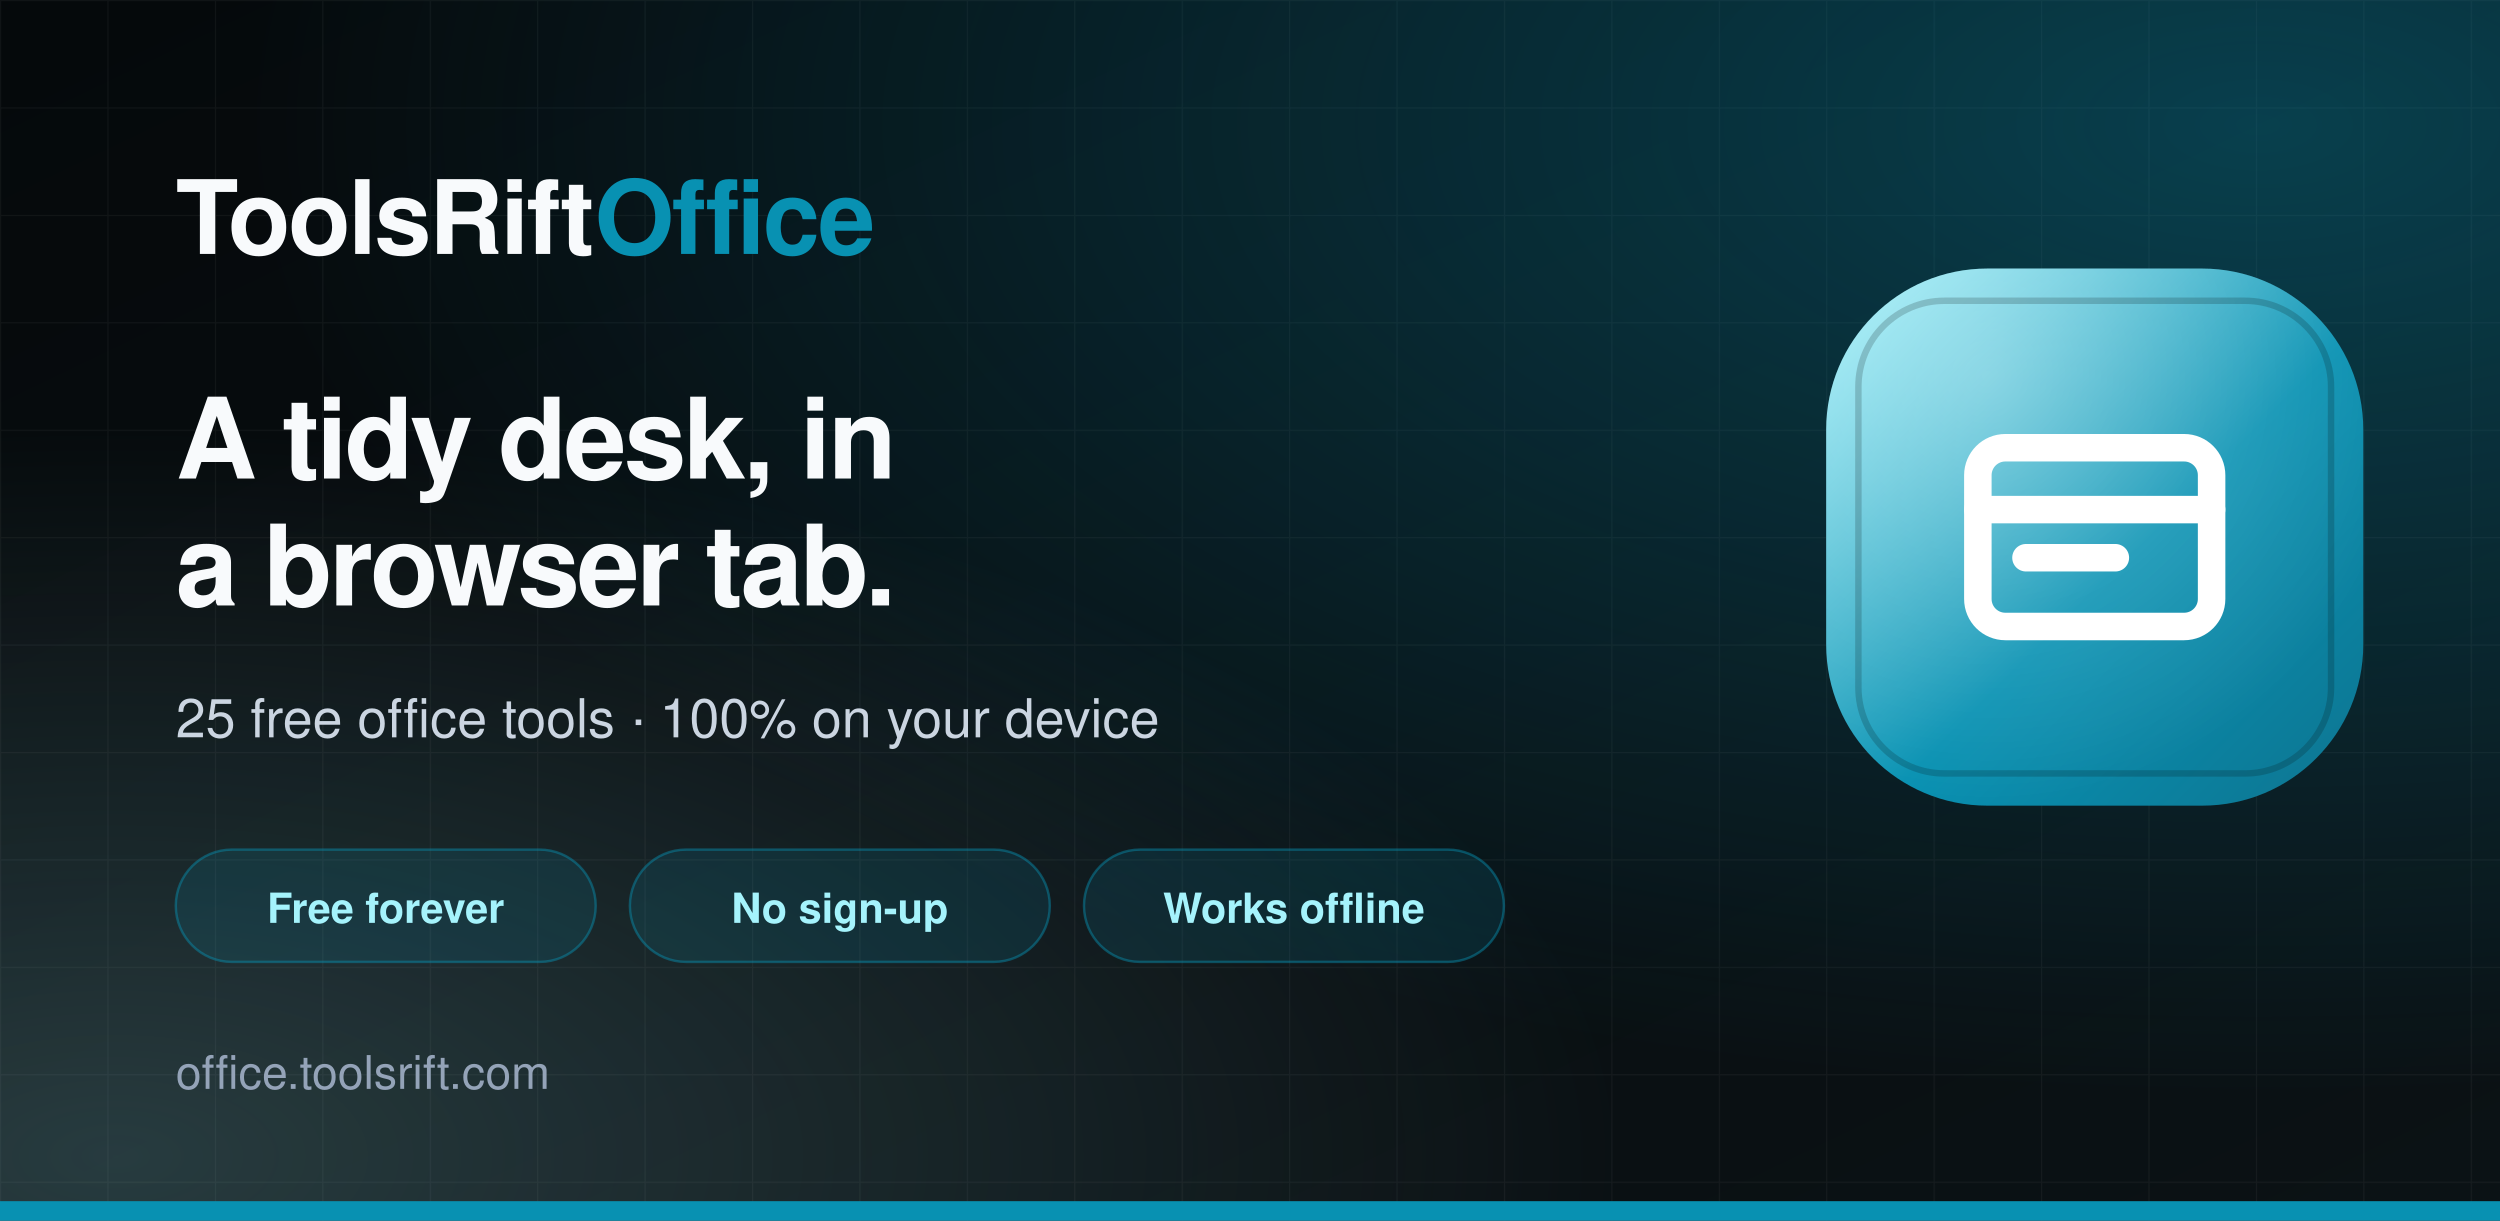
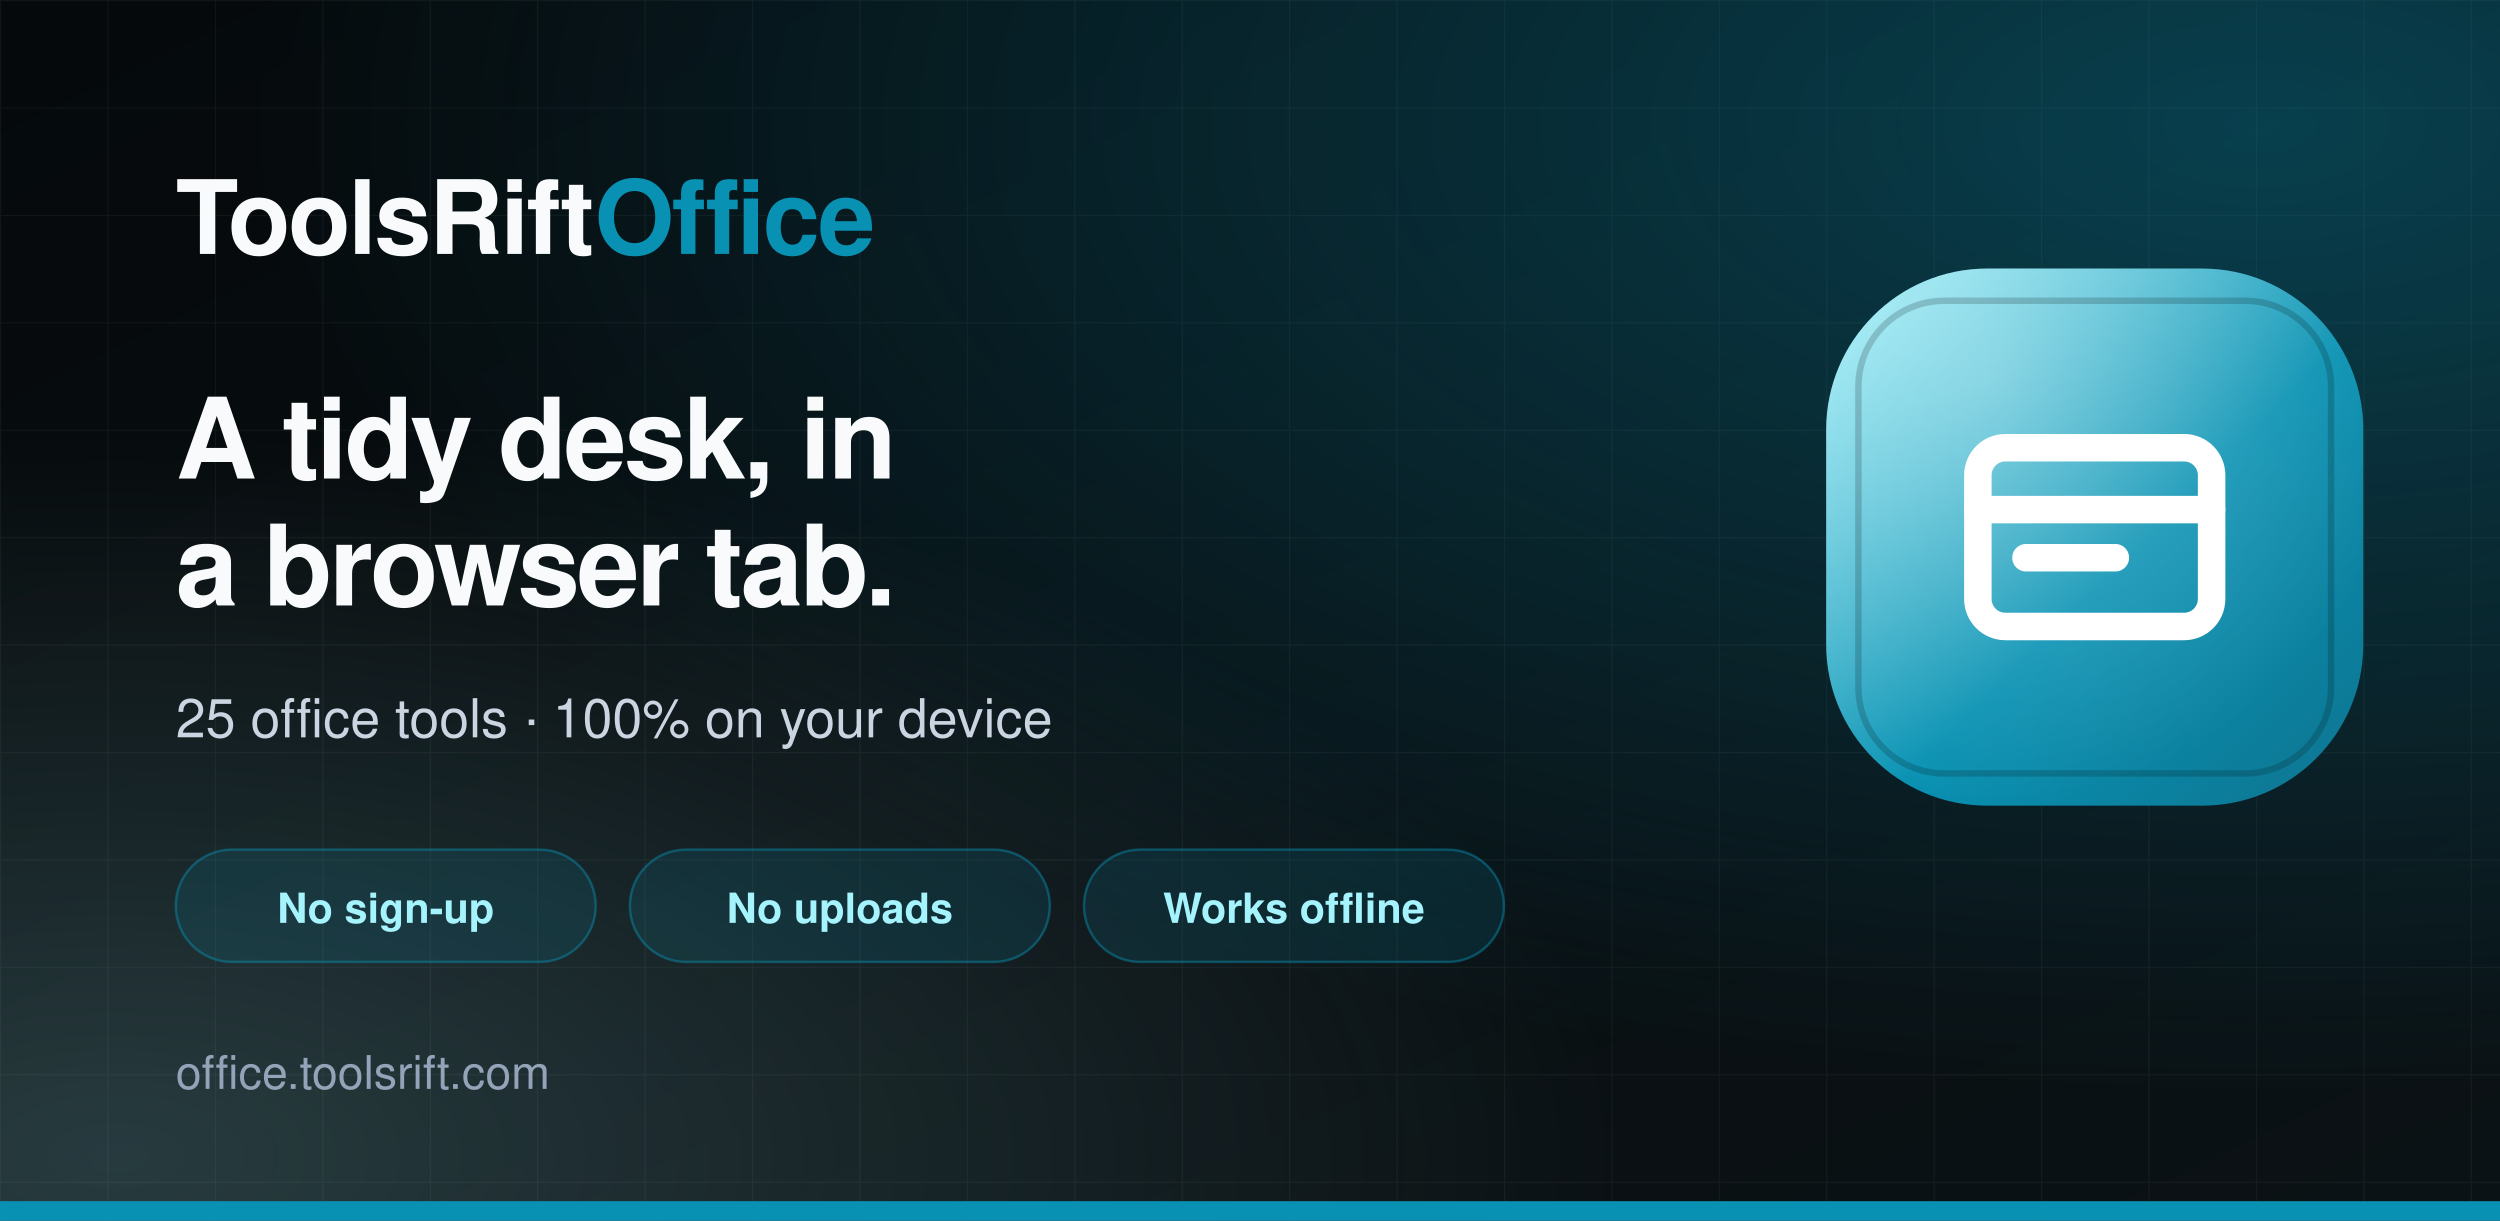
<svg xmlns="http://www.w3.org/2000/svg" viewBox="0 0 1024 500" width="1024" height="500">
  <defs>
    <linearGradient id="fbg" x1="0" y1="0" x2="1" y2="1">
      <stop offset="0" stop-color="#05090B" />
      <stop offset="1" stop-color="#0B1215" />
    </linearGradient>
    <radialGradient id="fglow" cx="0.9" cy="0.1" r="0.8">
      <stop offset="0" stop-color="#0891B2" stop-opacity="0.38" />
      <stop offset="1" stop-color="#0891B2" stop-opacity="0" />
    </radialGradient>
    <radialGradient id="fglow2" cx="0.05" cy="0.95" r="0.6">
      <stop offset="0" stop-color="#A5F3FC" stop-opacity="0.2" />
      <stop offset="1" stop-color="#A5F3FC" stop-opacity="0" />
    </radialGradient>
    <pattern id="fgrid" width="44" height="44" patternUnits="userSpaceOnUse">
      <path d="M44 0H0v44" fill="none" stroke="#fff" stroke-opacity="0.045" />
    </pattern>
  </defs>
  <rect width="1024" height="500" fill="url(#fbg)" />
  <rect width="1024" height="500" fill="url(#fgrid)" />
  <rect width="1024" height="500" fill="url(#fglow)" />
  <rect width="1024" height="500" fill="url(#fglow2)" />
  <g transform="translate(748 110)">
    <defs>
      <linearGradient id="fg-g" x1="0" y1="0" x2="1" y2="1">
        <stop offset="0" stop-color="#A5F3FC" />
        <stop offset="0.55" stop-color="#0891B2" />
        <stop offset="1" stop-color="#0E7490" />
      </linearGradient>
      <radialGradient id="fg-hl" cx="0.3" cy="0.2" r="0.8">
        <stop offset="0" stop-color="#fff" stop-opacity="0.28" />
        <stop offset="1" stop-color="#fff" stop-opacity="0" />
      </radialGradient>
      <clipPath id="fg-c">
        <rect width="220" height="220" rx="66.0" />
      </clipPath>
    </defs>
    <g clip-path="url(#fg-c)">
      <rect width="220" height="220" fill="url(#fg-g)" />
      <rect width="220" height="220" fill="url(#fg-hl)" />
      <rect x="13.2" y="13.2" width="193.6" height="193.6" rx="35.2" fill="none" stroke="#05090B" stroke-opacity="0.18" stroke-width="2.64" />
    </g>
    <g transform="translate(39.60 39.60) scale(1.408)" color="#ffffff">
      <rect x="16" y="24" width="68" height="52" rx="8" fill="none" stroke="currentColor" stroke-width="8" stroke-linecap="round" stroke-linejoin="round" />
      <path d="M16 42h68M30 56h26" fill="none" stroke="currentColor" stroke-width="8" stroke-linecap="round" stroke-linejoin="round" />
    </g>
  </g>
  <text x="72" y="104" font-family="Sora, 'Segoe UI', system-ui, -apple-system, Helvetica, Arial, sans-serif" font-weight="800" font-size="42" letter-spacing="-1" fill="#F8FAFC">ToolsRift<tspan fill="#0891B2"> Office</tspan>
  </text>
  <text x="72" y="196" font-family="Sora, 'Segoe UI', system-ui, -apple-system, Helvetica, Arial, sans-serif" font-weight="800" font-size="46" letter-spacing="-1.2" fill="#F8FAFC">A tidy desk, in</text>
  <text x="72" y="248" font-family="Sora, 'Segoe UI', system-ui, -apple-system, Helvetica, Arial, sans-serif" font-weight="800" font-size="46" letter-spacing="-1.2" fill="#F8FAFC">a browser tab.</text>
-   <text x="72" y="302" font-family="Sora, 'Segoe UI', system-ui, -apple-system, Helvetica, Arial, sans-serif" font-weight="500" font-size="22" fill="#CBD5E1">25 free office tools · 100% on your device</text>
+   <text x="72" y="302" font-family="Sora, 'Segoe UI', system-ui, -apple-system, Helvetica, Arial, sans-serif" font-weight="500" font-size="22" fill="#CBD5E1">25 office tools · 100% on your device</text>
  <g transform="translate(72 348)">
    <rect x="0" y="0" width="172" height="46" rx="23" fill="#0891B2" fill-opacity="0.14" stroke="#0891B2" stroke-opacity="0.45" />
-     <text x="86" y="30" text-anchor="middle" font-family="Sora, 'Segoe UI', system-ui, -apple-system, Helvetica, Arial, sans-serif" font-weight="700" font-size="17" fill="#A5F3FC">Free forever</text>
+     <text x="86" y="30" text-anchor="middle" font-family="Sora, 'Segoe UI', system-ui, -apple-system, Helvetica, Arial, sans-serif" font-weight="700" font-size="17" fill="#A5F3FC">No sign-up</text>
    <rect x="186" y="0" width="172" height="46" rx="23" fill="#0891B2" fill-opacity="0.14" stroke="#0891B2" stroke-opacity="0.45" />
-     <text x="272" y="30" text-anchor="middle" font-family="Sora, 'Segoe UI', system-ui, -apple-system, Helvetica, Arial, sans-serif" font-weight="700" font-size="17" fill="#A5F3FC">No sign-up</text>
+     <text x="272" y="30" text-anchor="middle" font-family="Sora, 'Segoe UI', system-ui, -apple-system, Helvetica, Arial, sans-serif" font-weight="700" font-size="17" fill="#A5F3FC">No uploads</text>
    <rect x="372" y="0" width="172" height="46" rx="23" fill="#0891B2" fill-opacity="0.14" stroke="#0891B2" stroke-opacity="0.45" />
    <text x="458" y="30" text-anchor="middle" font-family="Sora, 'Segoe UI', system-ui, -apple-system, Helvetica, Arial, sans-serif" font-weight="700" font-size="17" fill="#A5F3FC">Works offline</text>
  </g>
  <text x="72" y="446" font-family="Sora, 'Segoe UI', system-ui, -apple-system, Helvetica, Arial, sans-serif" font-weight="500" font-size="19" fill="#94A3B8">office.toolsrift.com</text>
  <rect x="0" y="492" width="1024" height="8" fill="#0891B2" />
</svg>
